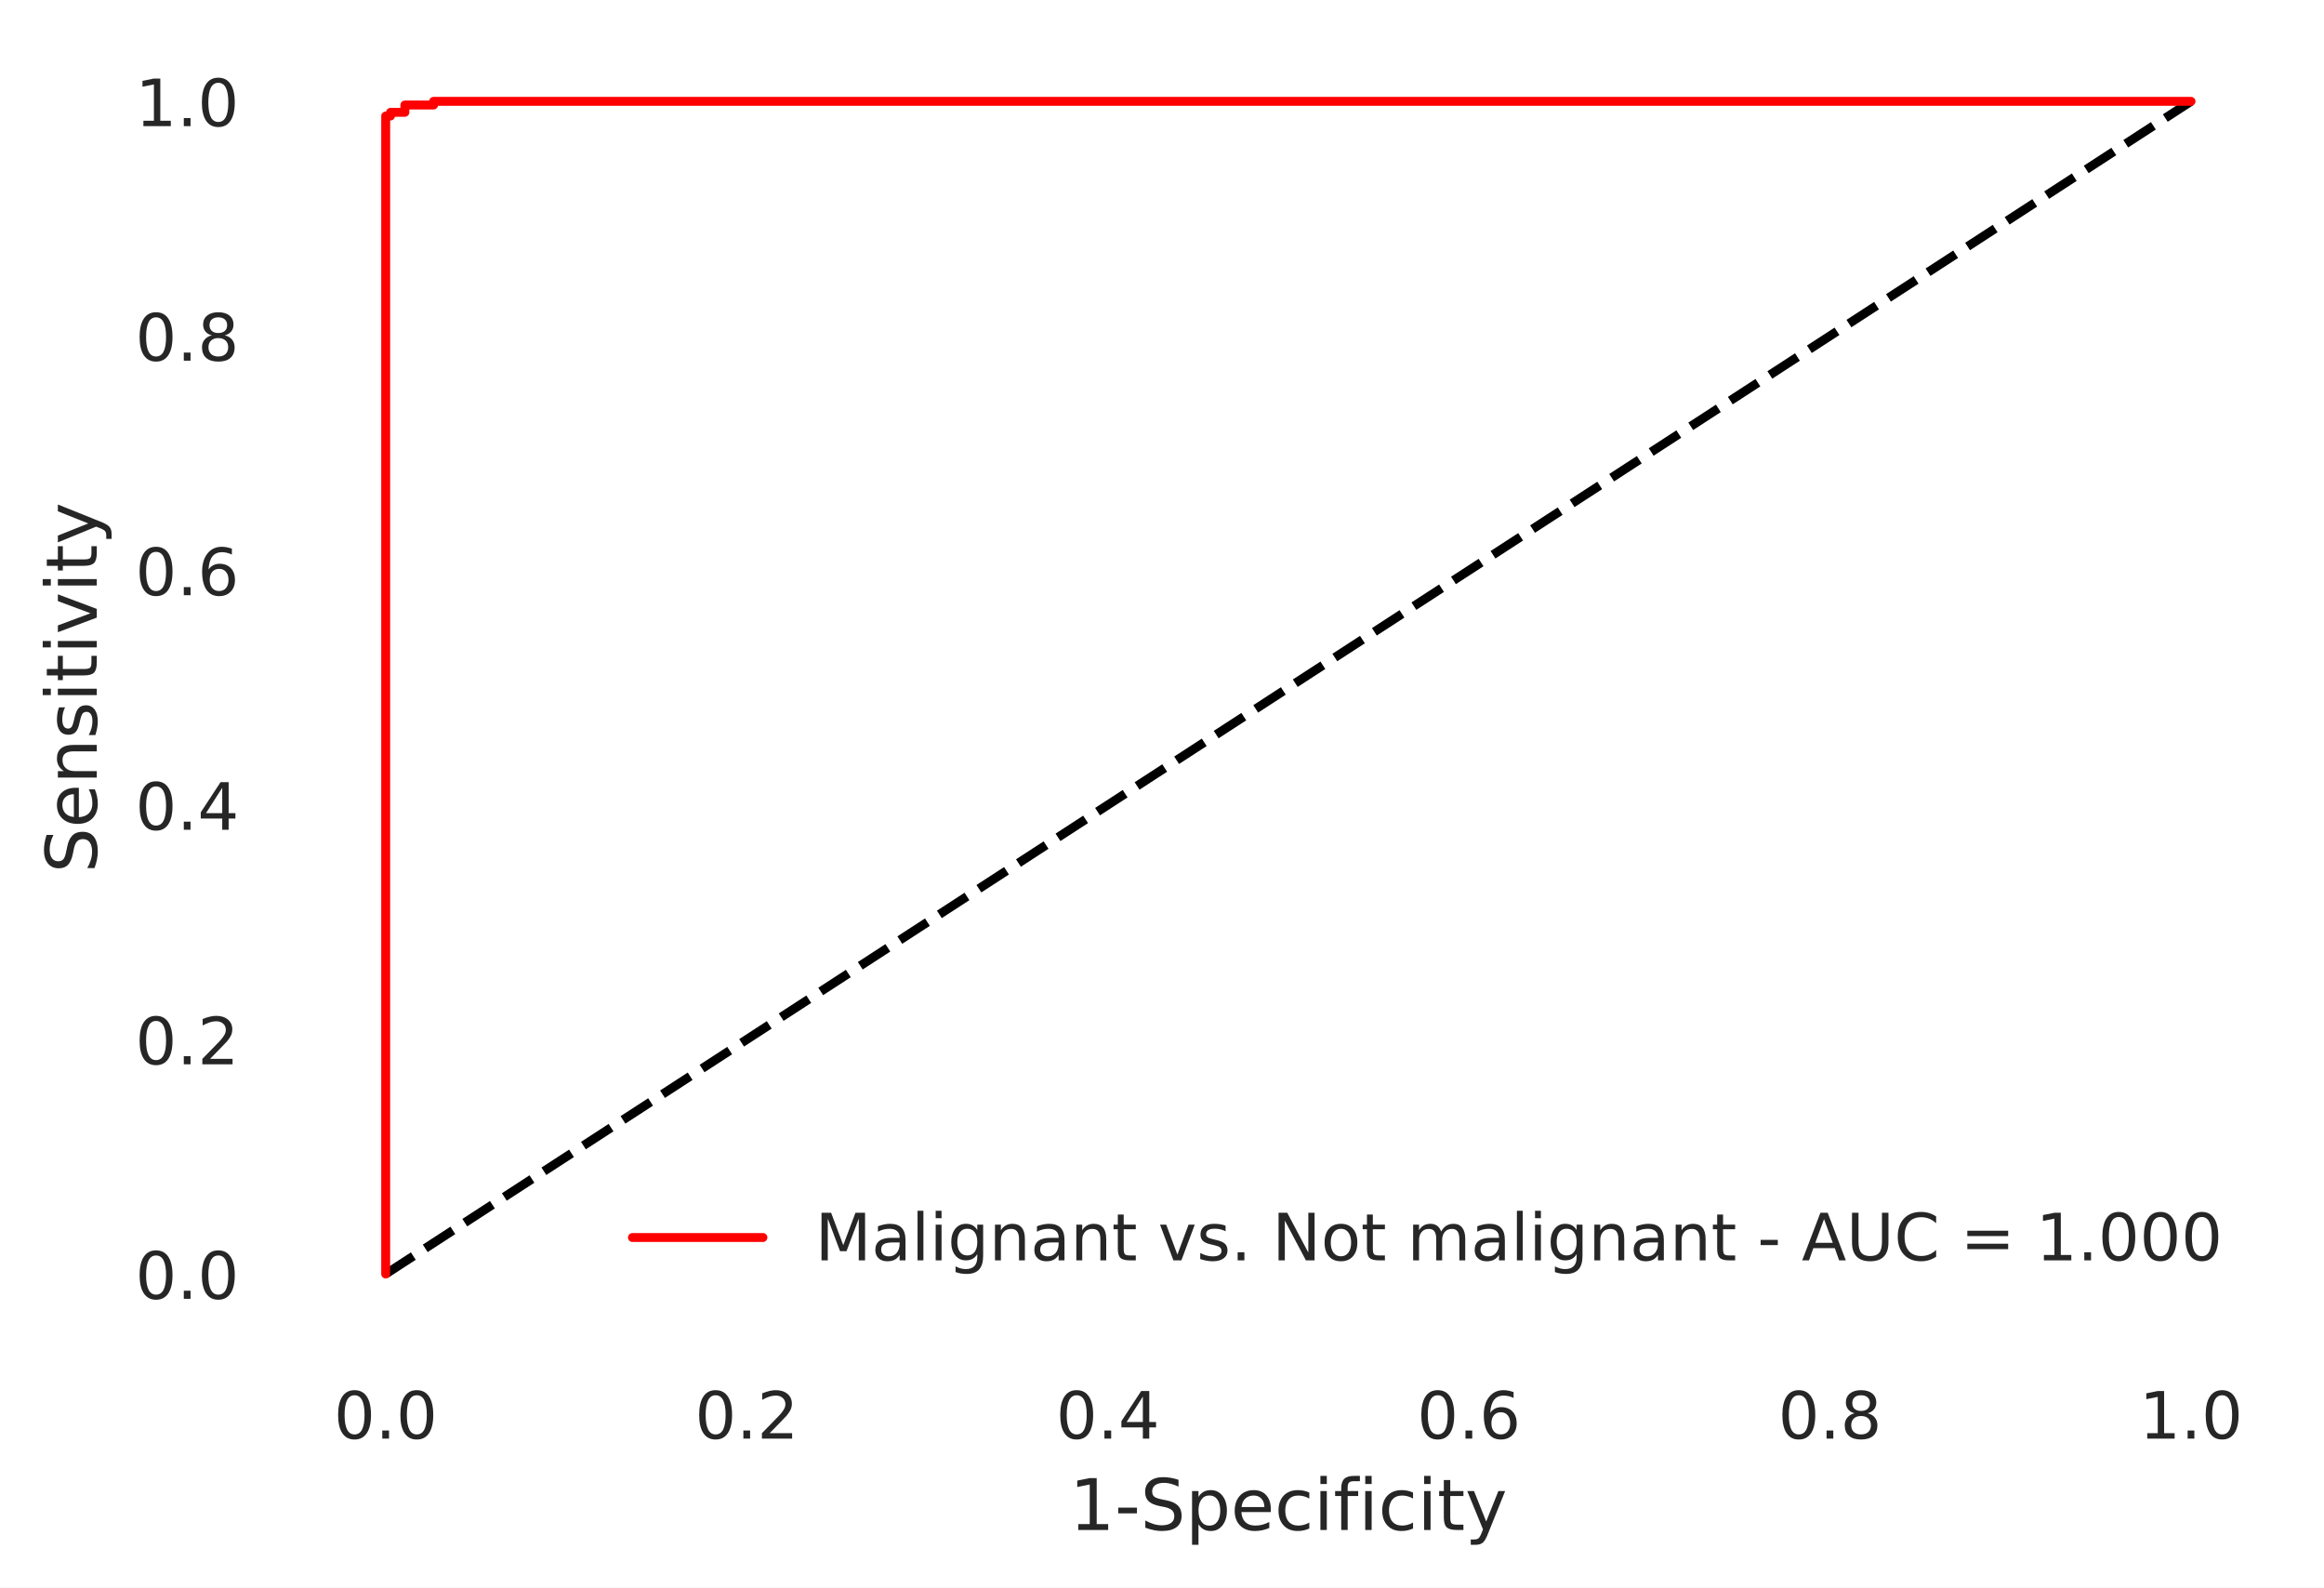
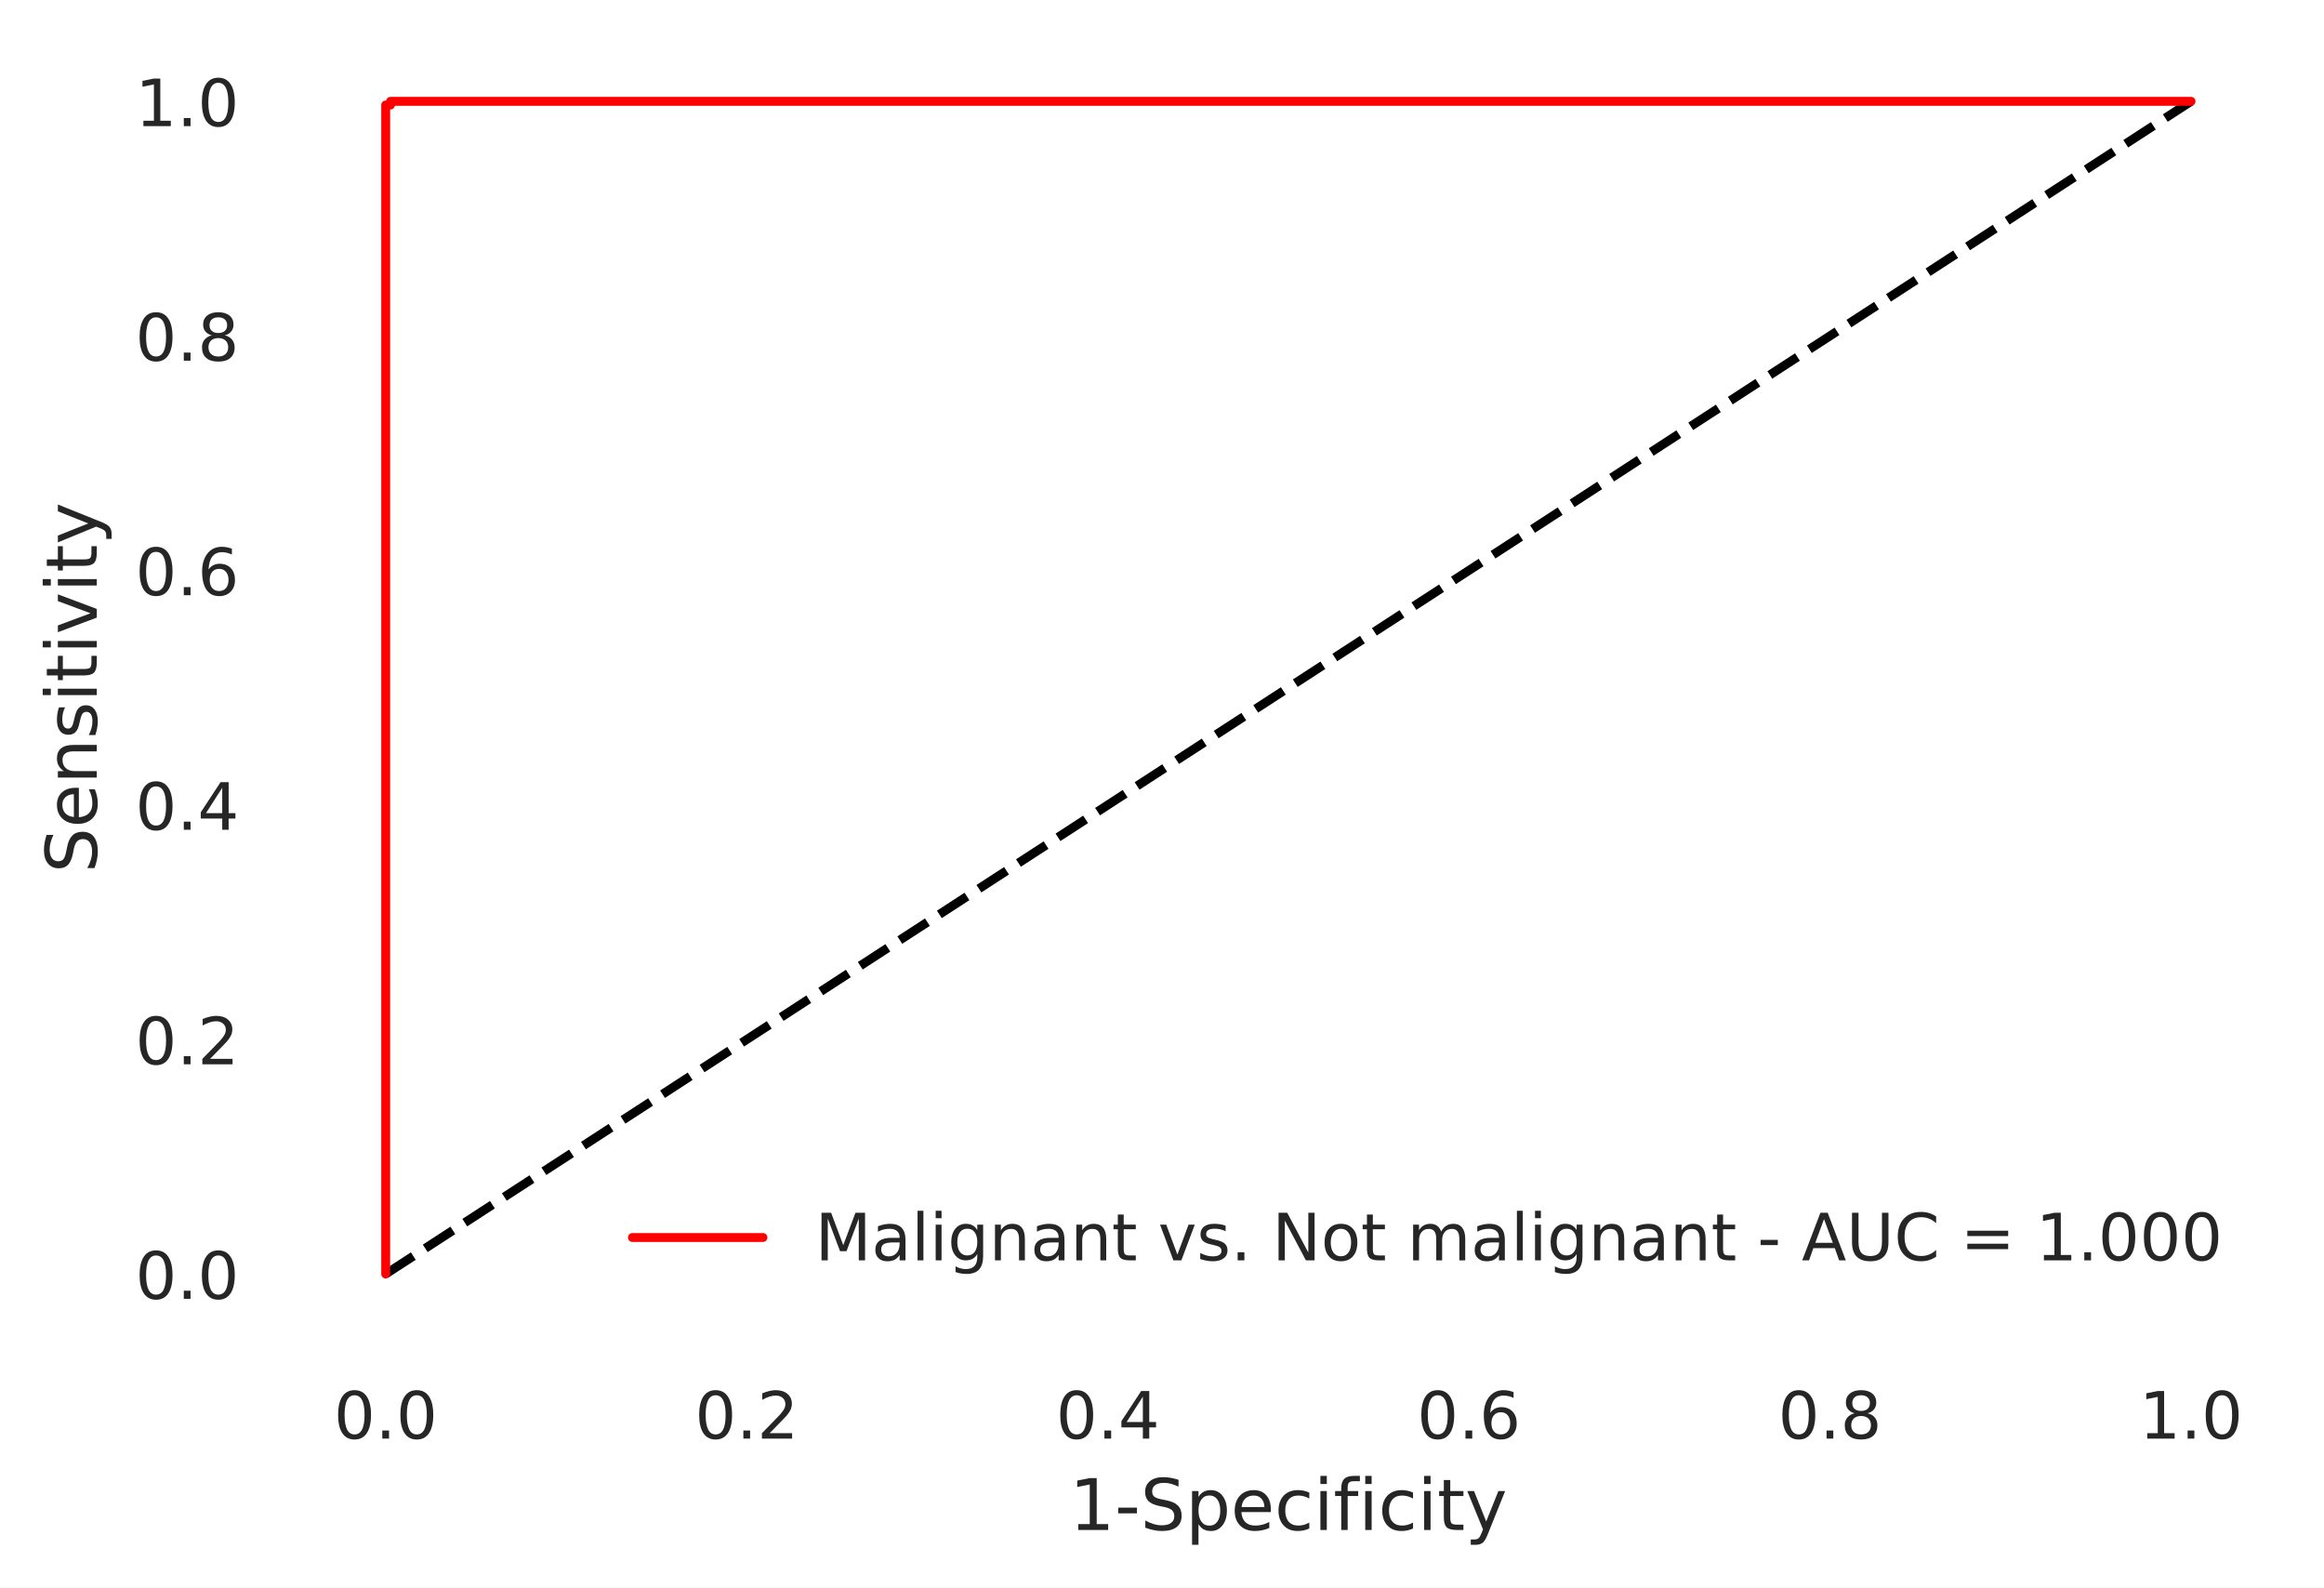
<svg xmlns="http://www.w3.org/2000/svg" xmlns:xlink="http://www.w3.org/1999/xlink" height="267.6pt" version="1.1" viewBox="0 0 391.807 267.6" width="391.807pt">
  <defs>
    <style type="text/css">*{stroke-linecap:butt;stroke-linejoin:round;}</style>
  </defs>
  <g id="figure_1">
    <g id="patch_1">
      <path d="M 0 267.6  L 391.807 267.6  L 391.807 0  L 0 0  z " style="fill:#ffffff;" />
    </g>
    <g id="axes_1">
      <g id="patch_2">
        <path d="M 49.807 224.64  L 384.607 224.64  L 384.607 7.2  L 49.807 7.2  z " style="fill:#ffffff;" />
      </g>
      <g id="matplotlib.axis_1">
        <g id="xtick_1">
          <g id="line2d_1">
-             <path clip-path="url(#p3c7de32626)" d="M 65.025 224.64  L 65.025 7.2  " style="fill:none;stroke:#ffffff;stroke-linecap:round;" />
+             <path clip-path="url(#p31287a6274)" d="M 65.025 224.64  L 65.025 7.2  " style="fill:none;stroke:#ffffff;stroke-linecap:round;" />
          </g>
          <g id="text_1">
            <g style="fill:#262626;" transform="translate(56.27865 242.4983)scale(0.11 -0.11)">
              <defs>
                <path d="M 31.781 66.406  Q 24.172 66.406 20.328 58.906  Q 16.5 51.422 16.5 36.375  Q 16.5 21.391 20.328 13.891  Q 24.172 6.391 31.781 6.391  Q 39.453 6.391 43.281 13.891  Q 47.125 21.391 47.125 36.375  Q 47.125 51.422 43.281 58.906  Q 39.453 66.406 31.781 66.406  z M 31.781 74.219  Q 44.047 74.219 50.516 64.516  Q 56.984 54.828 56.984 36.375  Q 56.984 17.969 50.516 8.266  Q 44.047 -1.422 31.781 -1.422  Q 19.531 -1.422 13.062 8.266  Q 6.594 17.969 6.594 36.375  Q 6.594 54.828 13.062 64.516  Q 19.531 74.219 31.781 74.219  z " id="DejaVuSans-48" />
                <path d="M 10.688 12.406  L 21 12.406  L 21 0  L 10.688 0  z " id="DejaVuSans-46" />
              </defs>
              <use xlink:href="#DejaVuSans-48" />
              <use x="63.623" xlink:href="#DejaVuSans-46" />
              <use x="95.41" xlink:href="#DejaVuSans-48" />
            </g>
          </g>
        </g>
        <g id="xtick_2">
          <g id="line2d_2">
-             <path clip-path="url(#p3c7de32626)" d="M 125.898 224.64  L 125.898 7.2  " style="fill:none;stroke:#ffffff;stroke-linecap:round;" />
+             <path clip-path="url(#p31287a6274)" d="M 125.898 224.64  L 125.898 7.2  " style="fill:none;stroke:#ffffff;stroke-linecap:round;" />
          </g>
          <g id="text_2">
            <g style="fill:#262626;" transform="translate(117.1514 242.4983)scale(0.11 -0.11)">
              <defs>
                <path d="M 19.188 8.297  L 53.609 8.297  L 53.609 0  L 7.328 0  L 7.328 8.297  Q 12.938 14.109 22.625 23.891  Q 32.328 33.688 34.812 36.531  Q 39.547 41.844 41.422 45.531  Q 43.312 49.219 43.312 52.781  Q 43.312 58.594 39.234 62.25  Q 35.156 65.922 28.609 65.922  Q 23.969 65.922 18.812 64.312  Q 13.672 62.703 7.812 59.422  L 7.812 69.391  Q 13.766 71.781 18.938 73  Q 24.125 74.219 28.422 74.219  Q 39.75 74.219 46.484 68.547  Q 53.219 62.891 53.219 53.422  Q 53.219 48.922 51.531 44.891  Q 49.859 40.875 45.406 35.406  Q 44.188 33.984 37.641 27.219  Q 31.109 20.453 19.188 8.297  z " id="DejaVuSans-50" />
              </defs>
              <use xlink:href="#DejaVuSans-48" />
              <use x="63.623" xlink:href="#DejaVuSans-46" />
              <use x="95.41" xlink:href="#DejaVuSans-50" />
            </g>
          </g>
        </g>
        <g id="xtick_3">
          <g id="line2d_3">
-             <path clip-path="url(#p3c7de32626)" d="M 186.771 224.64  L 186.771 7.2  " style="fill:none;stroke:#ffffff;stroke-linecap:round;" />
+             <path clip-path="url(#p31287a6274)" d="M 186.771 224.64  L 186.771 7.2  " style="fill:none;stroke:#ffffff;stroke-linecap:round;" />
          </g>
          <g id="text_3">
            <g style="fill:#262626;" transform="translate(178.0241 242.4983)scale(0.11 -0.11)">
              <defs>
                <path d="M 37.797 64.312  L 12.891 25.391  L 37.797 25.391  z M 35.203 72.906  L 47.609 72.906  L 47.609 25.391  L 58.016 25.391  L 58.016 17.188  L 47.609 17.188  L 47.609 0  L 37.797 0  L 37.797 17.188  L 4.891 17.188  L 4.891 26.703  z " id="DejaVuSans-52" />
              </defs>
              <use xlink:href="#DejaVuSans-48" />
              <use x="63.623" xlink:href="#DejaVuSans-46" />
              <use x="95.41" xlink:href="#DejaVuSans-52" />
            </g>
          </g>
        </g>
        <g id="xtick_4">
          <g id="line2d_4">
-             <path clip-path="url(#p3c7de32626)" d="M 247.644 224.64  L 247.644 7.2  " style="fill:none;stroke:#ffffff;stroke-linecap:round;" />
+             <path clip-path="url(#p31287a6274)" d="M 247.644 224.64  L 247.644 7.2  " style="fill:none;stroke:#ffffff;stroke-linecap:round;" />
          </g>
          <g id="text_4">
            <g style="fill:#262626;" transform="translate(238.8968 242.4983)scale(0.11 -0.11)">
              <defs>
                <path d="M 33.016 40.375  Q 26.375 40.375 22.484 35.828  Q 18.609 31.297 18.609 23.391  Q 18.609 15.531 22.484 10.953  Q 26.375 6.391 33.016 6.391  Q 39.656 6.391 43.531 10.953  Q 47.406 15.531 47.406 23.391  Q 47.406 31.297 43.531 35.828  Q 39.656 40.375 33.016 40.375  z M 52.594 71.297  L 52.594 62.312  Q 48.875 64.062 45.094 64.984  Q 41.312 65.922 37.594 65.922  Q 27.828 65.922 22.672 59.328  Q 17.531 52.734 16.797 39.406  Q 19.672 43.656 24.016 45.922  Q 28.375 48.188 33.594 48.188  Q 44.578 48.188 50.953 41.516  Q 57.328 34.859 57.328 23.391  Q 57.328 12.156 50.688 5.359  Q 44.047 -1.422 33.016 -1.422  Q 20.359 -1.422 13.672 8.266  Q 6.984 17.969 6.984 36.375  Q 6.984 53.656 15.188 63.938  Q 23.391 74.219 37.203 74.219  Q 40.922 74.219 44.703 73.484  Q 48.484 72.75 52.594 71.297  z " id="DejaVuSans-54" />
              </defs>
              <use xlink:href="#DejaVuSans-48" />
              <use x="63.623" xlink:href="#DejaVuSans-46" />
              <use x="95.41" xlink:href="#DejaVuSans-54" />
            </g>
          </g>
        </g>
        <g id="xtick_5">
          <g id="line2d_5">
-             <path clip-path="url(#p3c7de32626)" d="M 308.516 224.64  L 308.516 7.2  " style="fill:none;stroke:#ffffff;stroke-linecap:round;" />
+             <path clip-path="url(#p31287a6274)" d="M 308.516 224.64  L 308.516 7.2  " style="fill:none;stroke:#ffffff;stroke-linecap:round;" />
          </g>
          <g id="text_5">
            <g style="fill:#262626;" transform="translate(299.7696 242.4983)scale(0.11 -0.11)">
              <defs>
                <path d="M 31.781 34.625  Q 24.75 34.625 20.719 30.859  Q 16.703 27.094 16.703 20.516  Q 16.703 13.922 20.719 10.156  Q 24.75 6.391 31.781 6.391  Q 38.812 6.391 42.859 10.172  Q 46.922 13.969 46.922 20.516  Q 46.922 27.094 42.891 30.859  Q 38.875 34.625 31.781 34.625  z M 21.922 38.812  Q 15.578 40.375 12.031 44.719  Q 8.5 49.078 8.5 55.328  Q 8.5 64.062 14.719 69.141  Q 20.953 74.219 31.781 74.219  Q 42.672 74.219 48.875 69.141  Q 55.078 64.062 55.078 55.328  Q 55.078 49.078 51.531 44.719  Q 48 40.375 41.703 38.812  Q 48.828 37.156 52.797 32.312  Q 56.781 27.484 56.781 20.516  Q 56.781 9.906 50.312 4.234  Q 43.844 -1.422 31.781 -1.422  Q 19.734 -1.422 13.25 4.234  Q 6.781 9.906 6.781 20.516  Q 6.781 27.484 10.781 32.312  Q 14.797 37.156 21.922 38.812  z M 18.312 54.391  Q 18.312 48.734 21.844 45.562  Q 25.391 42.391 31.781 42.391  Q 38.141 42.391 41.719 45.562  Q 45.312 48.734 45.312 54.391  Q 45.312 60.062 41.719 63.234  Q 38.141 66.406 31.781 66.406  Q 25.391 66.406 21.844 63.234  Q 18.312 60.062 18.312 54.391  z " id="DejaVuSans-56" />
              </defs>
              <use xlink:href="#DejaVuSans-48" />
              <use x="63.623" xlink:href="#DejaVuSans-46" />
              <use x="95.41" xlink:href="#DejaVuSans-56" />
            </g>
          </g>
        </g>
        <g id="xtick_6">
          <g id="line2d_6">
-             <path clip-path="url(#p3c7de32626)" d="M 369.389 224.64  L 369.389 7.2  " style="fill:none;stroke:#ffffff;stroke-linecap:round;" />
+             <path clip-path="url(#p31287a6274)" d="M 369.389 224.64  L 369.389 7.2  " style="fill:none;stroke:#ffffff;stroke-linecap:round;" />
          </g>
          <g id="text_6">
            <g style="fill:#262626;" transform="translate(360.6423 242.4983)scale(0.11 -0.11)">
              <defs>
                <path d="M 12.406 8.297  L 28.516 8.297  L 28.516 63.922  L 10.984 60.406  L 10.984 69.391  L 28.422 72.906  L 38.281 72.906  L 38.281 8.297  L 54.391 8.297  L 54.391 0  L 12.406 0  z " id="DejaVuSans-49" />
              </defs>
              <use xlink:href="#DejaVuSans-49" />
              <use x="63.623" xlink:href="#DejaVuSans-46" />
              <use x="95.41" xlink:href="#DejaVuSans-48" />
            </g>
          </g>
        </g>
        <g id="text_7">
          <g style="fill:#262626;" transform="translate(180.3006 257.9041)scale(0.12 -0.12)">
            <defs>
              <path d="M 4.891 31.391  L 31.203 31.391  L 31.203 23.391  L 4.891 23.391  z " id="DejaVuSans-45" />
              <path d="M 53.516 70.516  L 53.516 60.891  Q 47.906 63.578 42.922 64.891  Q 37.938 66.219 33.297 66.219  Q 25.25 66.219 20.875 63.094  Q 16.5 59.969 16.5 54.203  Q 16.5 49.359 19.406 46.891  Q 22.312 44.438 30.422 42.922  L 36.375 41.703  Q 47.406 39.594 52.656 34.297  Q 57.906 29 57.906 20.125  Q 57.906 9.516 50.797 4.047  Q 43.703 -1.422 29.984 -1.422  Q 24.812 -1.422 18.969 -0.25  Q 13.141 0.922 6.891 3.219  L 6.891 13.375  Q 12.891 10.016 18.656 8.297  Q 24.422 6.594 29.984 6.594  Q 38.422 6.594 43.016 9.906  Q 47.609 13.234 47.609 19.391  Q 47.609 24.75 44.312 27.781  Q 41.016 30.812 33.5 32.328  L 27.484 33.5  Q 16.453 35.688 11.516 40.375  Q 6.594 45.062 6.594 53.422  Q 6.594 63.094 13.406 68.656  Q 20.219 74.219 32.172 74.219  Q 37.312 74.219 42.625 73.281  Q 47.953 72.359 53.516 70.516  z " id="DejaVuSans-83" />
              <path d="M 18.109 8.203  L 18.109 -20.797  L 9.078 -20.797  L 9.078 54.688  L 18.109 54.688  L 18.109 46.391  Q 20.953 51.266 25.266 53.625  Q 29.594 56 35.594 56  Q 45.562 56 51.781 48.094  Q 58.016 40.188 58.016 27.297  Q 58.016 14.406 51.781 6.484  Q 45.562 -1.422 35.594 -1.422  Q 29.594 -1.422 25.266 0.953  Q 20.953 3.328 18.109 8.203  z M 48.688 27.297  Q 48.688 37.203 44.609 42.844  Q 40.531 48.484 33.406 48.484  Q 26.266 48.484 22.188 42.844  Q 18.109 37.203 18.109 27.297  Q 18.109 17.391 22.188 11.75  Q 26.266 6.109 33.406 6.109  Q 40.531 6.109 44.609 11.75  Q 48.688 17.391 48.688 27.297  z " id="DejaVuSans-112" />
              <path d="M 56.203 29.594  L 56.203 25.203  L 14.891 25.203  Q 15.484 15.922 20.484 11.062  Q 25.484 6.203 34.422 6.203  Q 39.594 6.203 44.453 7.469  Q 49.312 8.734 54.109 11.281  L 54.109 2.781  Q 49.266 0.734 44.188 -0.344  Q 39.109 -1.422 33.891 -1.422  Q 20.797 -1.422 13.156 6.188  Q 5.516 13.812 5.516 26.812  Q 5.516 40.234 12.766 48.109  Q 20.016 56 32.328 56  Q 43.359 56 49.781 48.891  Q 56.203 41.797 56.203 29.594  z M 47.219 32.234  Q 47.125 39.594 43.094 43.984  Q 39.062 48.391 32.422 48.391  Q 24.906 48.391 20.391 44.141  Q 15.875 39.891 15.188 32.172  z " id="DejaVuSans-101" />
              <path d="M 48.781 52.594  L 48.781 44.188  Q 44.969 46.297 41.141 47.344  Q 37.312 48.391 33.406 48.391  Q 24.656 48.391 19.812 42.844  Q 14.984 37.312 14.984 27.297  Q 14.984 17.281 19.812 11.734  Q 24.656 6.203 33.406 6.203  Q 37.312 6.203 41.141 7.25  Q 44.969 8.297 48.781 10.406  L 48.781 2.094  Q 45.016 0.344 40.984 -0.531  Q 36.969 -1.422 32.422 -1.422  Q 20.062 -1.422 12.781 6.344  Q 5.516 14.109 5.516 27.297  Q 5.516 40.672 12.859 48.328  Q 20.219 56 33.016 56  Q 37.156 56 41.109 55.141  Q 45.062 54.297 48.781 52.594  z " id="DejaVuSans-99" />
              <path d="M 9.422 54.688  L 18.406 54.688  L 18.406 0  L 9.422 0  z M 9.422 75.984  L 18.406 75.984  L 18.406 64.594  L 9.422 64.594  z " id="DejaVuSans-105" />
              <path d="M 37.109 75.984  L 37.109 68.5  L 28.516 68.5  Q 23.688 68.5 21.797 66.547  Q 19.922 64.594 19.922 59.516  L 19.922 54.688  L 34.719 54.688  L 34.719 47.703  L 19.922 47.703  L 19.922 0  L 10.891 0  L 10.891 47.703  L 2.297 47.703  L 2.297 54.688  L 10.891 54.688  L 10.891 58.5  Q 10.891 67.625 15.141 71.797  Q 19.391 75.984 28.609 75.984  z " id="DejaVuSans-102" />
              <path d="M 18.312 70.219  L 18.312 54.688  L 36.812 54.688  L 36.812 47.703  L 18.312 47.703  L 18.312 18.016  Q 18.312 11.328 20.141 9.422  Q 21.969 7.516 27.594 7.516  L 36.812 7.516  L 36.812 0  L 27.594 0  Q 17.188 0 13.234 3.875  Q 9.281 7.766 9.281 18.016  L 9.281 47.703  L 2.688 47.703  L 2.688 54.688  L 9.281 54.688  L 9.281 70.219  z " id="DejaVuSans-116" />
              <path d="M 32.172 -5.078  Q 28.375 -14.844 24.75 -17.812  Q 21.141 -20.797 15.094 -20.797  L 7.906 -20.797  L 7.906 -13.281  L 13.188 -13.281  Q 16.891 -13.281 18.938 -11.516  Q 21 -9.766 23.484 -3.219  L 25.094 0.875  L 2.984 54.688  L 12.5 54.688  L 29.594 11.922  L 46.688 54.688  L 56.203 54.688  z " id="DejaVuSans-121" />
            </defs>
            <use xlink:href="#DejaVuSans-49" />
            <use x="63.623" xlink:href="#DejaVuSans-45" />
            <use x="99.707" xlink:href="#DejaVuSans-83" />
            <use x="163.184" xlink:href="#DejaVuSans-112" />
            <use x="226.66" xlink:href="#DejaVuSans-101" />
            <use x="288.184" xlink:href="#DejaVuSans-99" />
            <use x="343.164" xlink:href="#DejaVuSans-105" />
            <use x="370.947" xlink:href="#DejaVuSans-102" />
            <use x="406.152" xlink:href="#DejaVuSans-105" />
            <use x="433.936" xlink:href="#DejaVuSans-99" />
            <use x="488.916" xlink:href="#DejaVuSans-105" />
            <use x="516.699" xlink:href="#DejaVuSans-116" />
            <use x="555.908" xlink:href="#DejaVuSans-121" />
          </g>
        </g>
      </g>
      <g id="matplotlib.axis_2">
        <g id="ytick_1">
          <g id="line2d_7">
-             <path clip-path="url(#p3c7de32626)" d="M 49.807 214.756  L 384.607 214.756  " style="fill:none;stroke:#ffffff;stroke-linecap:round;" />
+             <path clip-path="url(#p31287a6274)" d="M 49.807 214.756  L 384.607 214.756  " style="fill:none;stroke:#ffffff;stroke-linecap:round;" />
          </g>
          <g id="text_8">
            <g style="fill:#262626;" transform="translate(22.81375 218.9355)scale(0.11 -0.11)">
              <use xlink:href="#DejaVuSans-48" />
              <use x="63.623" xlink:href="#DejaVuSans-46" />
              <use x="95.41" xlink:href="#DejaVuSans-48" />
            </g>
          </g>
        </g>
        <g id="ytick_2">
          <g id="line2d_8">
-             <path clip-path="url(#p3c7de32626)" d="M 49.807 175.222  L 384.607 175.222  " style="fill:none;stroke:#ffffff;stroke-linecap:round;" />
+             <path clip-path="url(#p31287a6274)" d="M 49.807 175.222  L 384.607 175.222  " style="fill:none;stroke:#ffffff;stroke-linecap:round;" />
          </g>
          <g id="text_9">
            <g style="fill:#262626;" transform="translate(22.81375 179.401)scale(0.11 -0.11)">
              <use xlink:href="#DejaVuSans-48" />
              <use x="63.623" xlink:href="#DejaVuSans-46" />
              <use x="95.41" xlink:href="#DejaVuSans-50" />
            </g>
          </g>
        </g>
        <g id="ytick_3">
          <g id="line2d_9">
-             <path clip-path="url(#p3c7de32626)" d="M 49.807 135.687  L 384.607 135.687  " style="fill:none;stroke:#ffffff;stroke-linecap:round;" />
+             <path clip-path="url(#p31287a6274)" d="M 49.807 135.687  L 384.607 135.687  " style="fill:none;stroke:#ffffff;stroke-linecap:round;" />
          </g>
          <g id="text_10">
            <g style="fill:#262626;" transform="translate(22.81375 139.8664)scale(0.11 -0.11)">
              <use xlink:href="#DejaVuSans-48" />
              <use x="63.623" xlink:href="#DejaVuSans-46" />
              <use x="95.41" xlink:href="#DejaVuSans-52" />
            </g>
          </g>
        </g>
        <g id="ytick_4">
          <g id="line2d_10">
-             <path clip-path="url(#p3c7de32626)" d="M 49.807 96.153  L 384.607 96.153  " style="fill:none;stroke:#ffffff;stroke-linecap:round;" />
+             <path clip-path="url(#p31287a6274)" d="M 49.807 96.153  L 384.607 96.153  " style="fill:none;stroke:#ffffff;stroke-linecap:round;" />
          </g>
          <g id="text_11">
            <g style="fill:#262626;" transform="translate(22.81375 100.3319)scale(0.11 -0.11)">
              <use xlink:href="#DejaVuSans-48" />
              <use x="63.623" xlink:href="#DejaVuSans-46" />
              <use x="95.41" xlink:href="#DejaVuSans-54" />
            </g>
          </g>
        </g>
        <g id="ytick_5">
          <g id="line2d_11">
-             <path clip-path="url(#p3c7de32626)" d="M 49.807 56.618  L 384.607 56.618  " style="fill:none;stroke:#ffffff;stroke-linecap:round;" />
+             <path clip-path="url(#p31287a6274)" d="M 49.807 56.618  L 384.607 56.618  " style="fill:none;stroke:#ffffff;stroke-linecap:round;" />
          </g>
          <g id="text_12">
            <g style="fill:#262626;" transform="translate(22.81375 60.79732)scale(0.11 -0.11)">
              <use xlink:href="#DejaVuSans-48" />
              <use x="63.623" xlink:href="#DejaVuSans-46" />
              <use x="95.41" xlink:href="#DejaVuSans-56" />
            </g>
          </g>
        </g>
        <g id="ytick_6">
          <g id="line2d_12">
-             <path clip-path="url(#p3c7de32626)" d="M 49.807 17.084  L 384.607 17.084  " style="fill:none;stroke:#ffffff;stroke-linecap:round;" />
+             <path clip-path="url(#p31287a6274)" d="M 49.807 17.084  L 384.607 17.084  " style="fill:none;stroke:#ffffff;stroke-linecap:round;" />
          </g>
          <g id="text_13">
            <g style="fill:#262626;" transform="translate(22.81375 21.26278)scale(0.11 -0.11)">
              <use xlink:href="#DejaVuSans-49" />
              <use x="63.623" xlink:href="#DejaVuSans-46" />
              <use x="95.41" xlink:href="#DejaVuSans-48" />
            </g>
          </g>
        </g>
        <g id="text_14">
          <g style="fill:#262626;" transform="translate(16.31812 147.1566)rotate(-90)scale(0.12 -0.12)">
            <defs>
              <path d="M 54.891 33.016  L 54.891 0  L 45.906 0  L 45.906 32.719  Q 45.906 40.484 42.875 44.328  Q 39.844 48.188 33.797 48.188  Q 26.516 48.188 22.312 43.547  Q 18.109 38.922 18.109 30.906  L 18.109 0  L 9.078 0  L 9.078 54.688  L 18.109 54.688  L 18.109 46.188  Q 21.344 51.125 25.703 53.562  Q 30.078 56 35.797 56  Q 45.219 56 50.047 50.172  Q 54.891 44.344 54.891 33.016  z " id="DejaVuSans-110" />
              <path d="M 44.281 53.078  L 44.281 44.578  Q 40.484 46.531 36.375 47.5  Q 32.281 48.484 27.875 48.484  Q 21.188 48.484 17.844 46.438  Q 14.5 44.391 14.5 40.281  Q 14.5 37.156 16.891 35.375  Q 19.281 33.594 26.516 31.984  L 29.594 31.297  Q 39.156 29.25 43.188 25.516  Q 47.219 21.781 47.219 15.094  Q 47.219 7.469 41.188 3.016  Q 35.156 -1.422 24.609 -1.422  Q 20.219 -1.422 15.453 -0.562  Q 10.688 0.297 5.422 2  L 5.422 11.281  Q 10.406 8.688 15.234 7.391  Q 20.062 6.109 24.812 6.109  Q 31.156 6.109 34.562 8.281  Q 37.984 10.453 37.984 14.406  Q 37.984 18.062 35.516 20.016  Q 33.062 21.969 24.703 23.781  L 21.578 24.516  Q 13.234 26.266 9.516 29.906  Q 5.812 33.547 5.812 39.891  Q 5.812 47.609 11.281 51.797  Q 16.75 56 26.812 56  Q 31.781 56 36.172 55.266  Q 40.578 54.547 44.281 53.078  z " id="DejaVuSans-115" />
              <path d="M 2.984 54.688  L 12.5 54.688  L 29.594 8.797  L 46.688 54.688  L 56.203 54.688  L 35.688 0  L 23.484 0  z " id="DejaVuSans-118" />
            </defs>
            <use xlink:href="#DejaVuSans-83" />
            <use x="63.477" xlink:href="#DejaVuSans-101" />
            <use x="125" xlink:href="#DejaVuSans-110" />
            <use x="188.379" xlink:href="#DejaVuSans-115" />
            <use x="240.479" xlink:href="#DejaVuSans-105" />
            <use x="268.262" xlink:href="#DejaVuSans-116" />
            <use x="307.471" xlink:href="#DejaVuSans-105" />
            <use x="335.254" xlink:href="#DejaVuSans-118" />
            <use x="394.434" xlink:href="#DejaVuSans-105" />
            <use x="422.217" xlink:href="#DejaVuSans-116" />
            <use x="461.426" xlink:href="#DejaVuSans-121" />
          </g>
        </g>
      </g>
      <g id="line2d_13">
-         <path clip-path="url(#p3c7de32626)" d="M 65.025 214.756  L 369.389 17.084  " style="fill:none;stroke:#000000;stroke-dasharray:5.55,2.4;stroke-dashoffset:0;stroke-width:1.5;" />
+         <path clip-path="url(#p31287a6274)" d="M 65.025 214.756  L 369.389 17.084  " style="fill:none;stroke:#000000;stroke-dasharray:5.55,2.4;stroke-dashoffset:0;stroke-width:1.5;" />
      </g>
      <g id="line2d_14">
-         <path clip-path="url(#p3c7de32626)" d="M 65.025 214.756  L 65.025 187.576  L 65.025 173.369  L 65.025 164.72  L 65.025 162.25  L 65.025 161.632  L 65.025 154.219  L 65.025 153.601  L 65.025 152.366  L 65.025 151.748  L 65.025 150.513  L 65.025 146.806  L 65.025 145.571  L 65.025 144.953  L 65.025 137.54  L 65.025 136.305  L 65.025 134.452  L 65.025 133.216  L 65.025 119.009  L 65.025 115.92  L 65.025 113.449  L 65.025 112.214  L 65.025 103.565  L 65.025 101.095  L 65.025 99.241  L 65.025 98.006  L 65.025 96.77  L 65.025 94.3  L 65.025 93.682  L 65.025 89.975  L 65.025 88.74  L 65.025 87.505  L 65.025 86.269  L 65.025 85.651  L 65.025 82.563  L 65.025 81.327  L 65.025 80.71  L 65.025 78.239  L 65.025 76.385  L 65.025 74.532  L 65.025 73.297  L 65.025 71.444  L 65.025 68.355  L 65.025 66.502  L 65.025 65.266  L 65.025 62.795  L 65.025 60.942  L 65.025 59.707  L 65.025 50.441  L 65.025 49.205  L 65.025 28.82  L 65.025 27.585  L 65.025 24.496  L 65.025 23.261  L 65.025 22.643  L 65.025 21.408  L 65.025 19.555  L 65.833 19.555  L 65.833 18.937  L 66.64 18.937  L 68.255 18.937  L 68.255 17.701  L 69.062 17.701  L 70.677 17.701  L 73.099 17.701  L 73.099 17.084  L 76.328 17.084  L 81.172 17.084  L 82.787 17.084  L 87.631 17.084  L 90.86 17.084  L 93.282 17.084  L 120.731 17.084  L 121.539 17.084  L 123.961 17.084  L 124.768 17.084  L 157.061 17.084  L 160.29 17.084  L 163.52 17.084  L 164.327 17.084  L 166.749 17.084  L 174.015 17.084  L 241.023 17.084  L 247.482 17.084  L 368.582 17.084  L 369.389 17.084  " style="fill:none;stroke:#ff0000;stroke-linecap:round;stroke-width:1.5;" />
+         <path clip-path="url(#p31287a6274)" d="M 65.025 214.756  L 65.025 214.139  L 65.025 159.779  L 65.025 158.543  L 65.025 120.244  L 65.025 119.009  L 65.025 106.654  L 65.025 105.419  L 65.025 92.446  L 65.025 89.975  L 65.025 75.768  L 65.025 74.532  L 65.025 59.089  L 65.025 57.854  L 65.025 55.383  L 65.025 54.147  L 65.025 44.264  L 65.025 43.028  L 65.025 22.643  L 65.025 21.408  L 65.025 17.701  L 65.833 17.701  L 65.833 17.084  L 71.484 17.084  L 73.099 17.084  L 74.713 17.084  L 76.328 17.084  L 102.97 17.084  L 104.585 17.084  L 169.171 17.084  L 170.786 17.084  L 197.428 17.084  L 199.042 17.084  L 215.996 17.084  L 217.611 17.084  L 223.262 17.084  L 224.877 17.084  L 228.913 17.084  L 230.528 17.084  L 337.903 17.084  L 339.518 17.084  L 369.389 17.084  " style="fill:none;stroke:#ff0000;stroke-linecap:round;stroke-width:1.5;" />
      </g>
      <g id="patch_3">
        <path d="M 49.807 224.64  L 49.807 7.2  " style="fill:none;stroke:#ffffff;stroke-linecap:square;stroke-linejoin:miter;stroke-width:1.25;" />
      </g>
      <g id="patch_4">
        <path d="M 384.607 224.64  L 384.607 7.2  " style="fill:none;stroke:#ffffff;stroke-linecap:square;stroke-linejoin:miter;stroke-width:1.25;" />
      </g>
      <g id="patch_5">
        <path d="M 49.807 224.64  L 384.607 224.64  " style="fill:none;stroke:#ffffff;stroke-linecap:square;stroke-linejoin:miter;stroke-width:1.25;" />
      </g>
      <g id="patch_6">
        <path d="M 49.807 7.2  L 384.607 7.2  " style="fill:none;stroke:#ffffff;stroke-linecap:square;stroke-linejoin:miter;stroke-width:1.25;" />
      </g>
      <g id="legend_1">
        <g id="line2d_15">
          <path d="M 106.623 208.602  L 128.623 208.602  " style="fill:none;stroke:#ff0000;stroke-linecap:round;stroke-width:1.5;" />
        </g>
        <g id="line2d_16" />
        <g id="text_15">
          <g style="fill:#262626;" transform="translate(137.4234 212.4523)scale(0.11 -0.11)">
            <defs>
              <path d="M 9.812 72.906  L 24.516 72.906  L 43.109 23.297  L 61.812 72.906  L 76.516 72.906  L 76.516 0  L 66.891 0  L 66.891 64.016  L 48.094 14.016  L 38.188 14.016  L 19.391 64.016  L 19.391 0  L 9.812 0  z " id="DejaVuSans-77" />
              <path d="M 34.281 27.484  Q 23.391 27.484 19.188 25  Q 14.984 22.516 14.984 16.5  Q 14.984 11.719 18.141 8.906  Q 21.297 6.109 26.703 6.109  Q 34.188 6.109 38.703 11.406  Q 43.219 16.703 43.219 25.484  L 43.219 27.484  z M 52.203 31.203  L 52.203 0  L 43.219 0  L 43.219 8.297  Q 40.141 3.328 35.547 0.953  Q 30.953 -1.422 24.312 -1.422  Q 15.922 -1.422 10.953 3.297  Q 6 8.016 6 15.922  Q 6 25.141 12.172 29.828  Q 18.359 34.516 30.609 34.516  L 43.219 34.516  L 43.219 35.406  Q 43.219 41.609 39.141 45  Q 35.062 48.391 27.688 48.391  Q 23 48.391 18.547 47.266  Q 14.109 46.141 10.016 43.891  L 10.016 52.203  Q 14.938 54.109 19.578 55.047  Q 24.219 56 28.609 56  Q 40.484 56 46.344 49.844  Q 52.203 43.703 52.203 31.203  z " id="DejaVuSans-97" />
              <path d="M 9.422 75.984  L 18.406 75.984  L 18.406 0  L 9.422 0  z " id="DejaVuSans-108" />
              <path d="M 45.406 27.984  Q 45.406 37.75 41.375 43.109  Q 37.359 48.484 30.078 48.484  Q 22.859 48.484 18.828 43.109  Q 14.797 37.75 14.797 27.984  Q 14.797 18.266 18.828 12.891  Q 22.859 7.516 30.078 7.516  Q 37.359 7.516 41.375 12.891  Q 45.406 18.266 45.406 27.984  z M 54.391 6.781  Q 54.391 -7.172 48.188 -13.984  Q 42 -20.797 29.203 -20.797  Q 24.469 -20.797 20.266 -20.094  Q 16.062 -19.391 12.109 -17.922  L 12.109 -9.188  Q 16.062 -11.328 19.922 -12.344  Q 23.781 -13.375 27.781 -13.375  Q 36.625 -13.375 41.016 -8.766  Q 45.406 -4.156 45.406 5.172  L 45.406 9.625  Q 42.625 4.781 38.281 2.391  Q 33.938 0 27.875 0  Q 17.828 0 11.672 7.656  Q 5.516 15.328 5.516 27.984  Q 5.516 40.672 11.672 48.328  Q 17.828 56 27.875 56  Q 33.938 56 38.281 53.609  Q 42.625 51.219 45.406 46.391  L 45.406 54.688  L 54.391 54.688  z " id="DejaVuSans-103" />
              <path id="DejaVuSans-32" />
              <path d="M 9.812 72.906  L 23.094 72.906  L 55.422 11.922  L 55.422 72.906  L 64.984 72.906  L 64.984 0  L 51.703 0  L 19.391 60.984  L 19.391 0  L 9.812 0  z " id="DejaVuSans-78" />
              <path d="M 30.609 48.391  Q 23.391 48.391 19.188 42.75  Q 14.984 37.109 14.984 27.297  Q 14.984 17.484 19.156 11.844  Q 23.344 6.203 30.609 6.203  Q 37.797 6.203 41.984 11.859  Q 46.188 17.531 46.188 27.297  Q 46.188 37.016 41.984 42.703  Q 37.797 48.391 30.609 48.391  z M 30.609 56  Q 42.328 56 49.016 48.375  Q 55.719 40.766 55.719 27.297  Q 55.719 13.875 49.016 6.219  Q 42.328 -1.422 30.609 -1.422  Q 18.844 -1.422 12.172 6.219  Q 5.516 13.875 5.516 27.297  Q 5.516 40.766 12.172 48.375  Q 18.844 56 30.609 56  z " id="DejaVuSans-111" />
              <path d="M 52 44.188  Q 55.375 50.25 60.062 53.125  Q 64.75 56 71.094 56  Q 79.641 56 84.281 50.016  Q 88.922 44.047 88.922 33.016  L 88.922 0  L 79.891 0  L 79.891 32.719  Q 79.891 40.578 77.094 44.375  Q 74.312 48.188 68.609 48.188  Q 61.625 48.188 57.562 43.547  Q 53.516 38.922 53.516 30.906  L 53.516 0  L 44.484 0  L 44.484 32.719  Q 44.484 40.625 41.703 44.406  Q 38.922 48.188 33.109 48.188  Q 26.219 48.188 22.156 43.531  Q 18.109 38.875 18.109 30.906  L 18.109 0  L 9.078 0  L 9.078 54.688  L 18.109 54.688  L 18.109 46.188  Q 21.188 51.219 25.484 53.609  Q 29.781 56 35.688 56  Q 41.656 56 45.828 52.969  Q 50 49.953 52 44.188  z " id="DejaVuSans-109" />
              <path d="M 34.188 63.188  L 20.797 26.906  L 47.609 26.906  z M 28.609 72.906  L 39.797 72.906  L 67.578 0  L 57.328 0  L 50.688 18.703  L 17.828 18.703  L 11.188 0  L 0.781 0  z " id="DejaVuSans-65" />
              <path d="M 8.688 72.906  L 18.609 72.906  L 18.609 28.609  Q 18.609 16.891 22.844 11.734  Q 27.094 6.594 36.625 6.594  Q 46.094 6.594 50.344 11.734  Q 54.594 16.891 54.594 28.609  L 54.594 72.906  L 64.5 72.906  L 64.5 27.391  Q 64.5 13.141 57.438 5.859  Q 50.391 -1.422 36.625 -1.422  Q 22.797 -1.422 15.734 5.859  Q 8.688 13.141 8.688 27.391  z " id="DejaVuSans-85" />
              <path d="M 64.406 67.281  L 64.406 56.891  Q 59.422 61.531 53.781 63.812  Q 48.141 66.109 41.797 66.109  Q 29.297 66.109 22.656 58.469  Q 16.016 50.828 16.016 36.375  Q 16.016 21.969 22.656 14.328  Q 29.297 6.688 41.797 6.688  Q 48.141 6.688 53.781 8.984  Q 59.422 11.281 64.406 15.922  L 64.406 5.609  Q 59.234 2.094 53.438 0.328  Q 47.656 -1.422 41.219 -1.422  Q 24.656 -1.422 15.125 8.703  Q 5.609 18.844 5.609 36.375  Q 5.609 53.953 15.125 64.078  Q 24.656 74.219 41.219 74.219  Q 47.75 74.219 53.531 72.484  Q 59.328 70.75 64.406 67.281  z " id="DejaVuSans-67" />
              <path d="M 10.594 45.406  L 73.188 45.406  L 73.188 37.203  L 10.594 37.203  z M 10.594 25.484  L 73.188 25.484  L 73.188 17.188  L 10.594 17.188  z " id="DejaVuSans-61" />
            </defs>
            <use xlink:href="#DejaVuSans-77" />
            <use x="86.279" xlink:href="#DejaVuSans-97" />
            <use x="147.559" xlink:href="#DejaVuSans-108" />
            <use x="175.342" xlink:href="#DejaVuSans-105" />
            <use x="203.125" xlink:href="#DejaVuSans-103" />
            <use x="266.602" xlink:href="#DejaVuSans-110" />
            <use x="329.98" xlink:href="#DejaVuSans-97" />
            <use x="391.26" xlink:href="#DejaVuSans-110" />
            <use x="454.639" xlink:href="#DejaVuSans-116" />
            <use x="493.848" xlink:href="#DejaVuSans-32" />
            <use x="525.635" xlink:href="#DejaVuSans-118" />
            <use x="584.814" xlink:href="#DejaVuSans-115" />
            <use x="636.914" xlink:href="#DejaVuSans-46" />
            <use x="668.701" xlink:href="#DejaVuSans-32" />
            <use x="700.488" xlink:href="#DejaVuSans-78" />
            <use x="775.293" xlink:href="#DejaVuSans-111" />
            <use x="836.475" xlink:href="#DejaVuSans-116" />
            <use x="875.684" xlink:href="#DejaVuSans-32" />
            <use x="907.471" xlink:href="#DejaVuSans-109" />
            <use x="1004.883" xlink:href="#DejaVuSans-97" />
            <use x="1066.162" xlink:href="#DejaVuSans-108" />
            <use x="1093.945" xlink:href="#DejaVuSans-105" />
            <use x="1121.729" xlink:href="#DejaVuSans-103" />
            <use x="1185.205" xlink:href="#DejaVuSans-110" />
            <use x="1248.584" xlink:href="#DejaVuSans-97" />
            <use x="1309.863" xlink:href="#DejaVuSans-110" />
            <use x="1373.242" xlink:href="#DejaVuSans-116" />
            <use x="1412.451" xlink:href="#DejaVuSans-32" />
            <use x="1444.238" xlink:href="#DejaVuSans-45" />
            <use x="1480.322" xlink:href="#DejaVuSans-32" />
            <use x="1512.109" xlink:href="#DejaVuSans-65" />
            <use x="1580.518" xlink:href="#DejaVuSans-85" />
            <use x="1653.711" xlink:href="#DejaVuSans-67" />
            <use x="1723.535" xlink:href="#DejaVuSans-32" />
            <use x="1755.322" xlink:href="#DejaVuSans-61" />
            <use x="1839.111" xlink:href="#DejaVuSans-32" />
            <use x="1870.898" xlink:href="#DejaVuSans-49" />
            <use x="1934.521" xlink:href="#DejaVuSans-46" />
            <use x="1966.309" xlink:href="#DejaVuSans-48" />
            <use x="2029.932" xlink:href="#DejaVuSans-48" />
            <use x="2093.555" xlink:href="#DejaVuSans-48" />
          </g>
        </g>
      </g>
    </g>
  </g>
  <defs>
-     <clipPath id="p3c7de32626">
+     <clipPath id="p31287a6274">
      <rect height="217.44" width="334.8" x="49.807" y="7.2" />
    </clipPath>
  </defs>
</svg>
